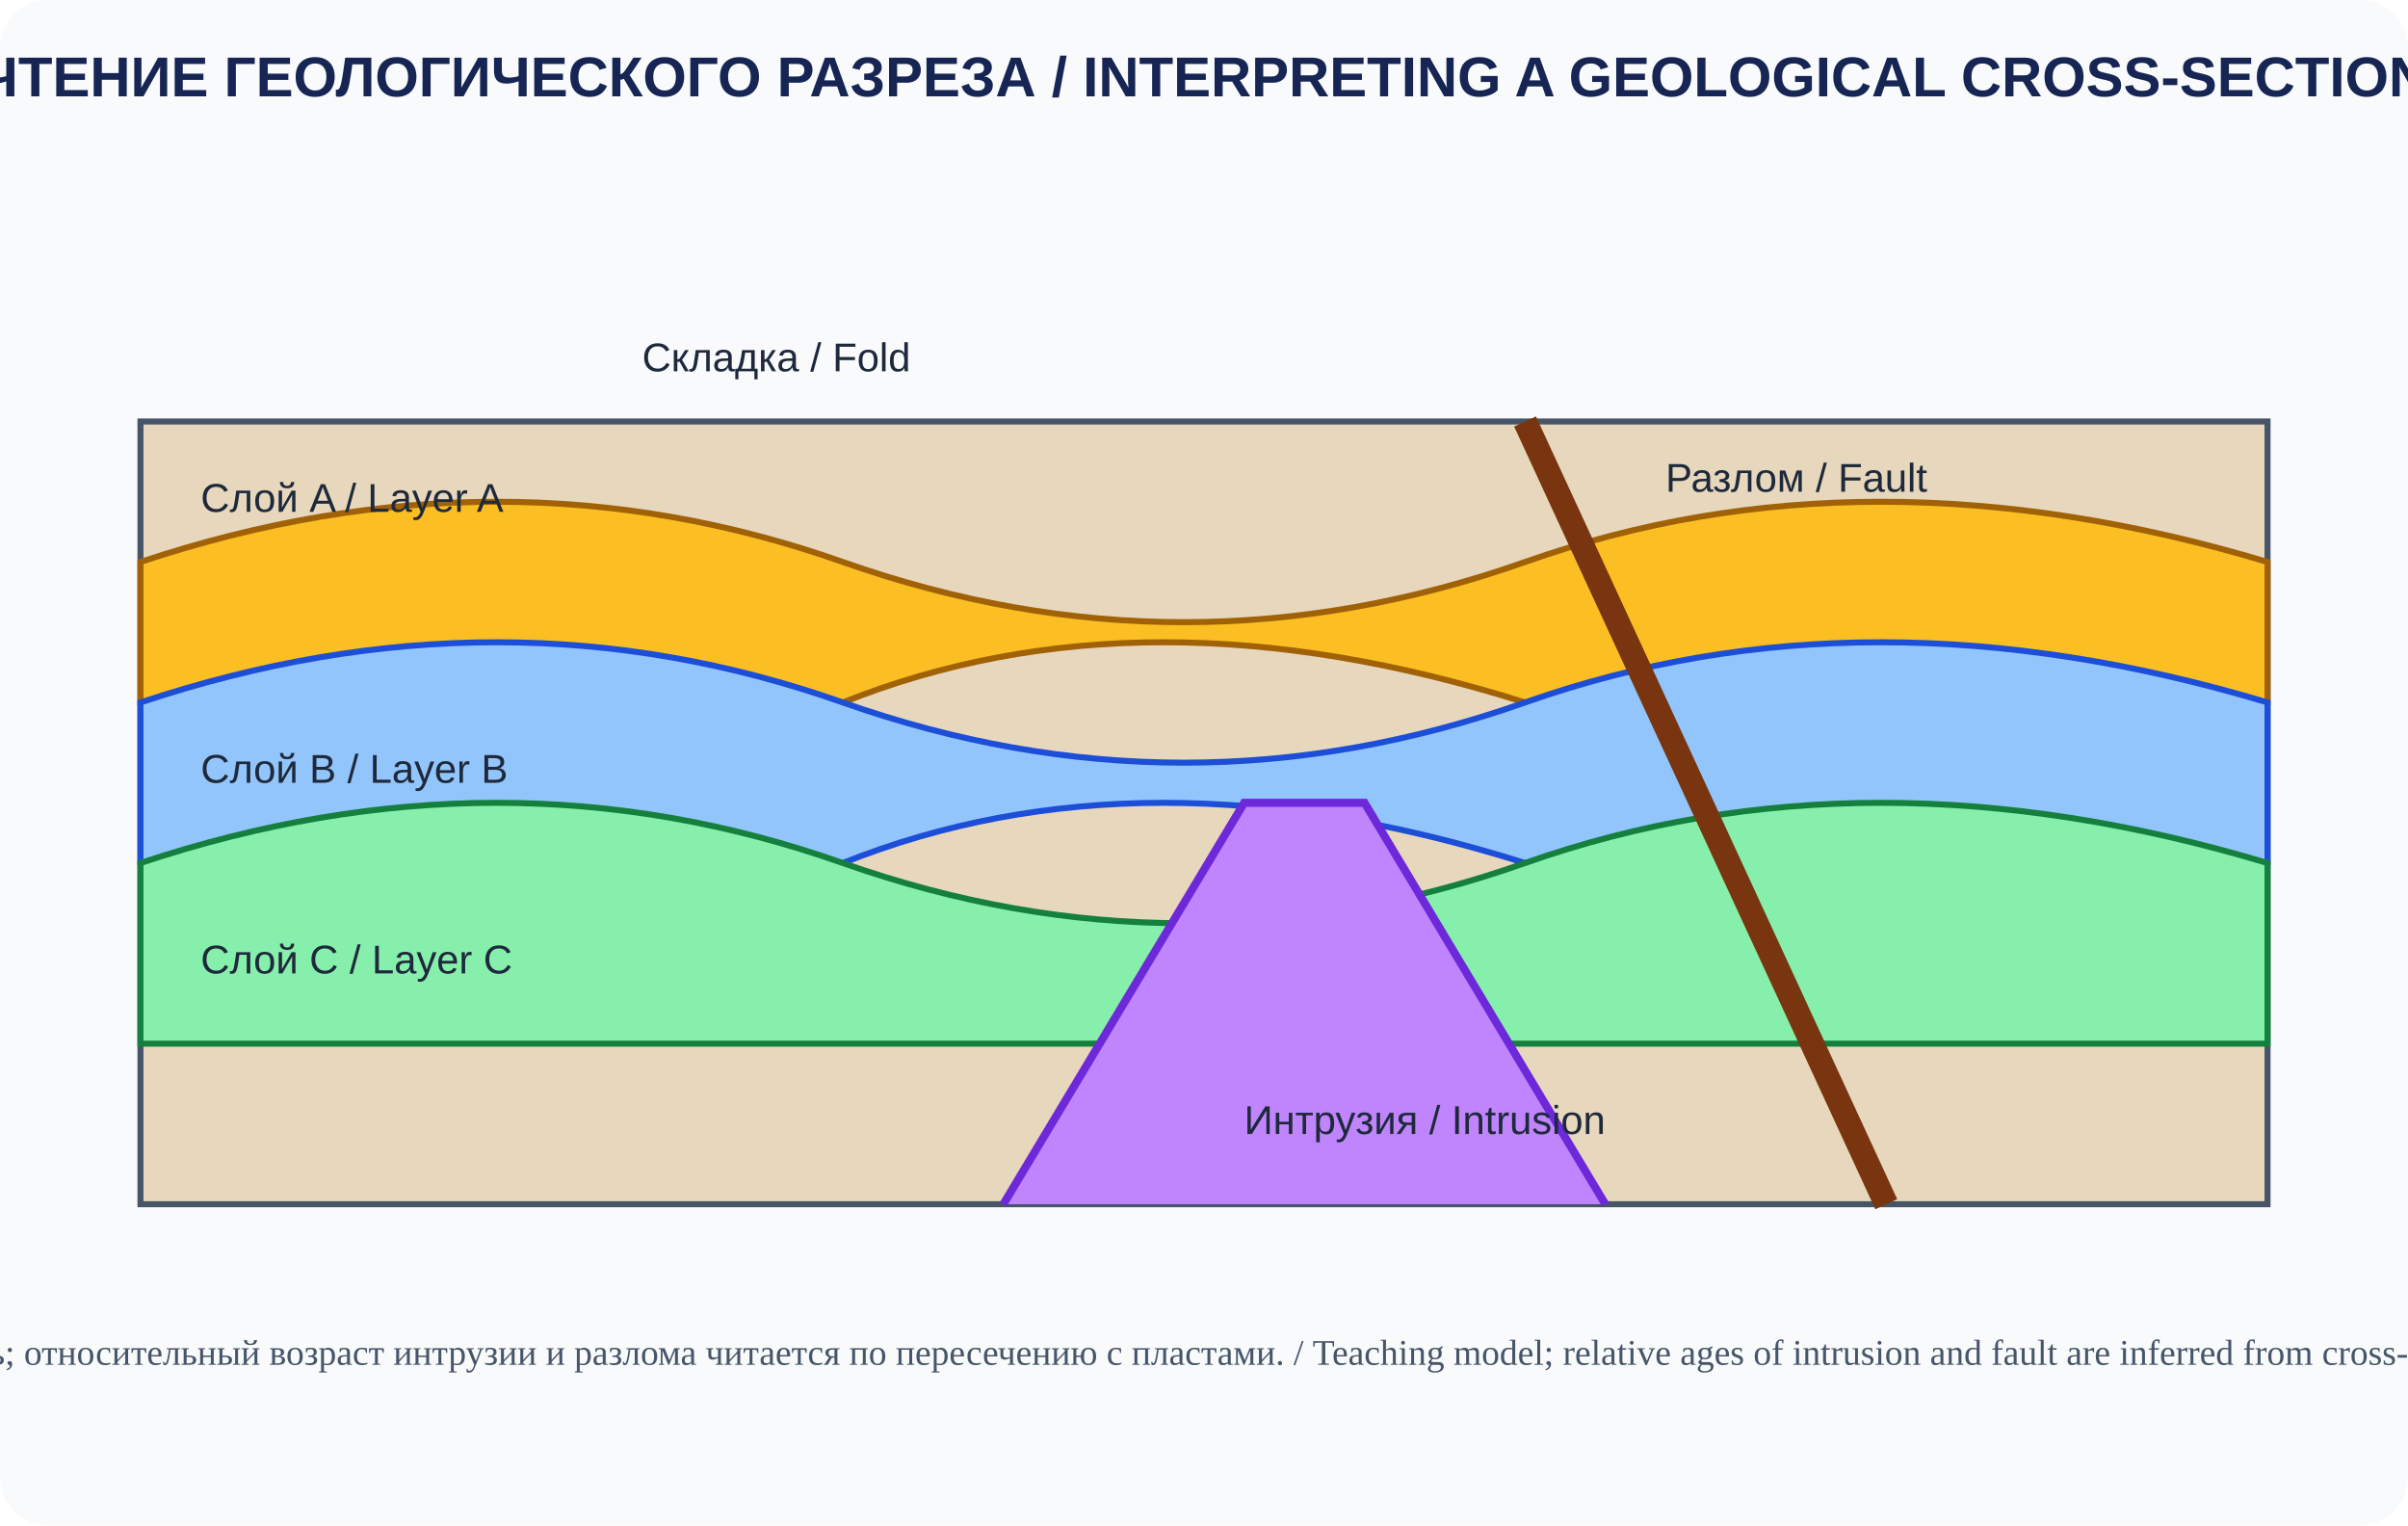
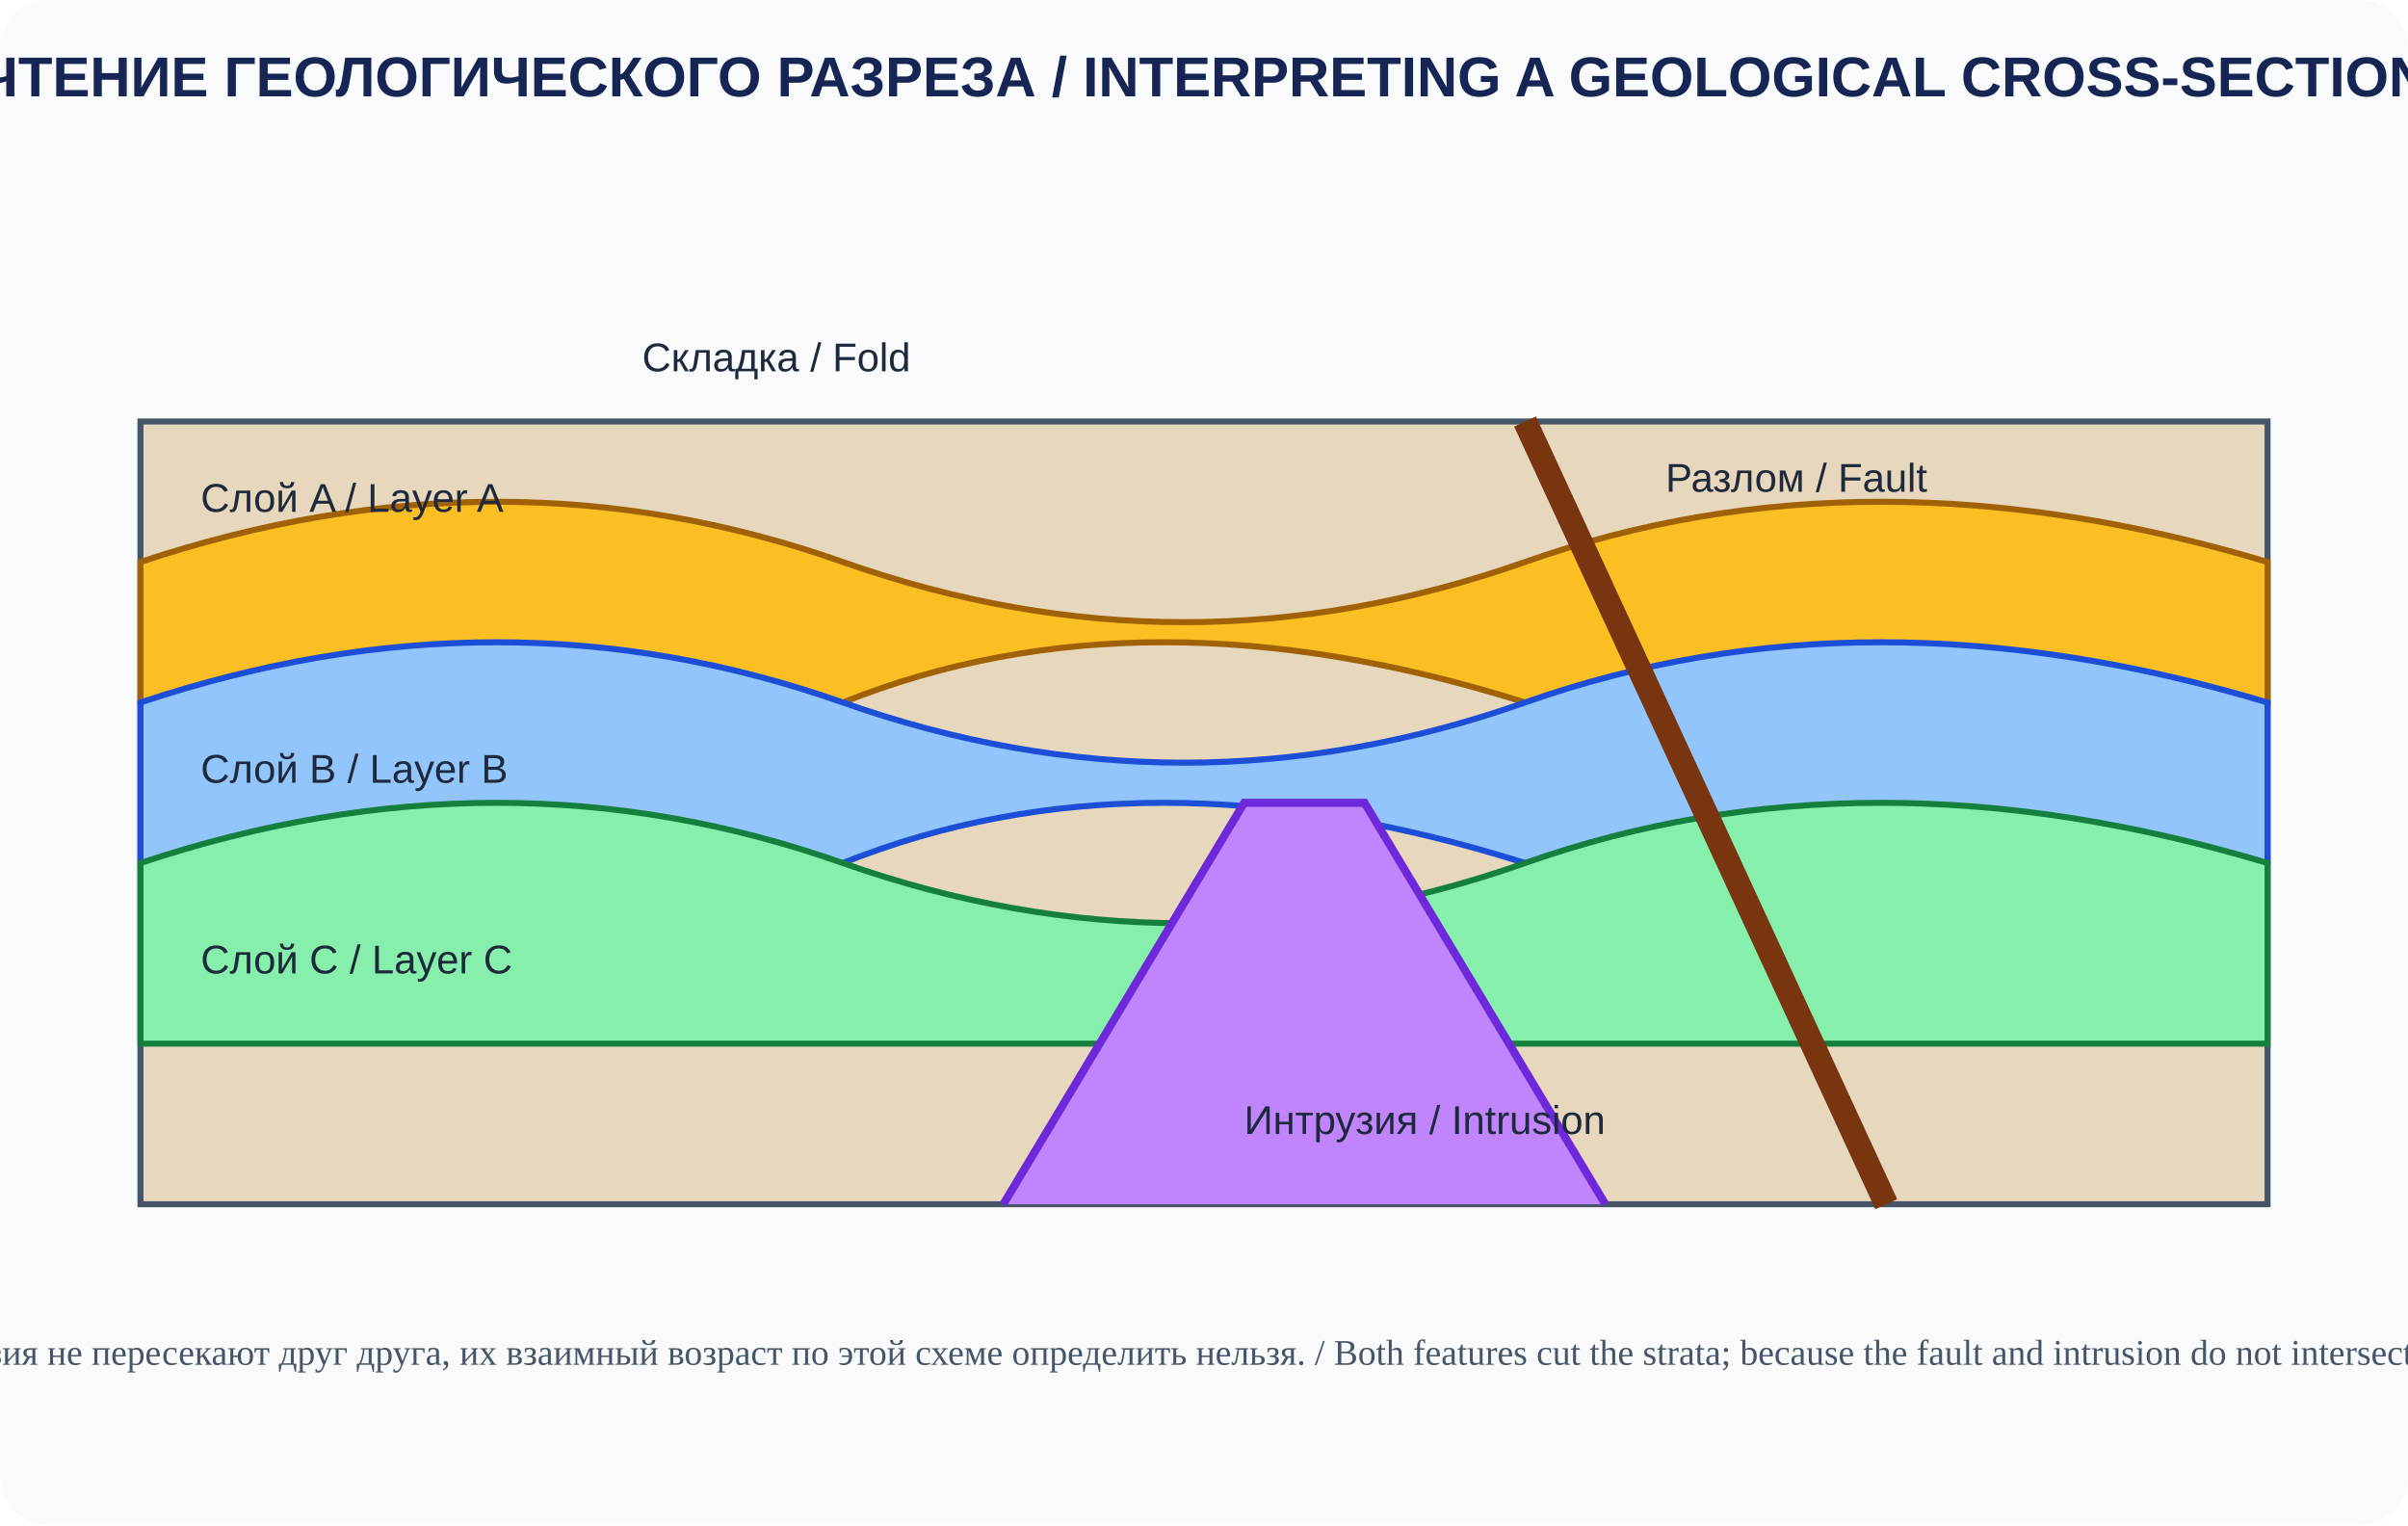
<svg xmlns="http://www.w3.org/2000/svg" viewBox="0 0 1200 760" role="img" aria-labelledby="title desc">
  <rect width="1200" height="760" rx="24" fill="#f8fafc" />
  <text x="600" y="48" text-anchor="middle" font-family="Arial,sans-serif" font-size="28" font-weight="700" fill="#172554">ЧТЕНИЕ ГЕОЛОГИЧЕСКОГО РАЗРЕЗА / INTERPRETING A GEOLOGICAL CROSS-SECTION</text>
  <path d="M70 210 L1130 210 L1130 600 L70 600Z" fill="#e7d7bd" stroke="#475569" stroke-width="3" />
  <path d="M70 280 Q250 220 420 280 T760 280 T1130 280 L1130 350 Q950 410 760 350 T420 350 T70 350Z" fill="#fbbf24" stroke="#a16207" stroke-width="3" />
  <path d="M70 350 Q250 290 420 350 T760 350 T1130 350 L1130 430 Q950 490 760 430 T420 430 T70 430Z" fill="#93c5fd" stroke="#1d4ed8" stroke-width="3" />
  <path d="M70 430 Q250 370 420 430 T760 430 T1130 430 L1130 520 L70 520Z" fill="#86efac" stroke="#15803d" stroke-width="3" />
  <path d="M760 210 L940 600" stroke="#78350f" stroke-width="12" />
  <path d="M500 600 L620 400 L680 400 L800 600" fill="#c084fc" stroke="#6d28d9" stroke-width="4" />
  <g font-family="Arial,sans-serif" font-size="20" fill="#1e293b">
    <text x="100" y="255">Слой A / Layer A</text>
    <text x="100" y="390">Слой B / Layer B</text>
    <text x="100" y="485">Слой C / Layer C</text>
    <text x="830" y="245">Разлом / Fault</text>
    <text x="620" y="565">Интрузия / Intrusion</text>
    <text x="320" y="185">Складка / Fold</text>
  </g>
-   <text x="600" y="680" text-anchor="middle" font-size="18" fill="#475569">Учебная модель; относительный возраст интрузии и разлома читается по пересечению с пластами. / Teaching model; relative ages of intrusion and fault are inferred from cross-cutting relations.</text>
+   <text x="600" y="680" text-anchor="middle" font-size="18" fill="#475569">Оба объекта пересекают слои; поскольку разлом и интрузия не пересекают друг друга, их взаимный возраст по этой схеме определить нельзя. / Both features cut the strata; because the fault and intrusion do not intersect, their relative order cannot be determined from this diagram.</text>
</svg>
